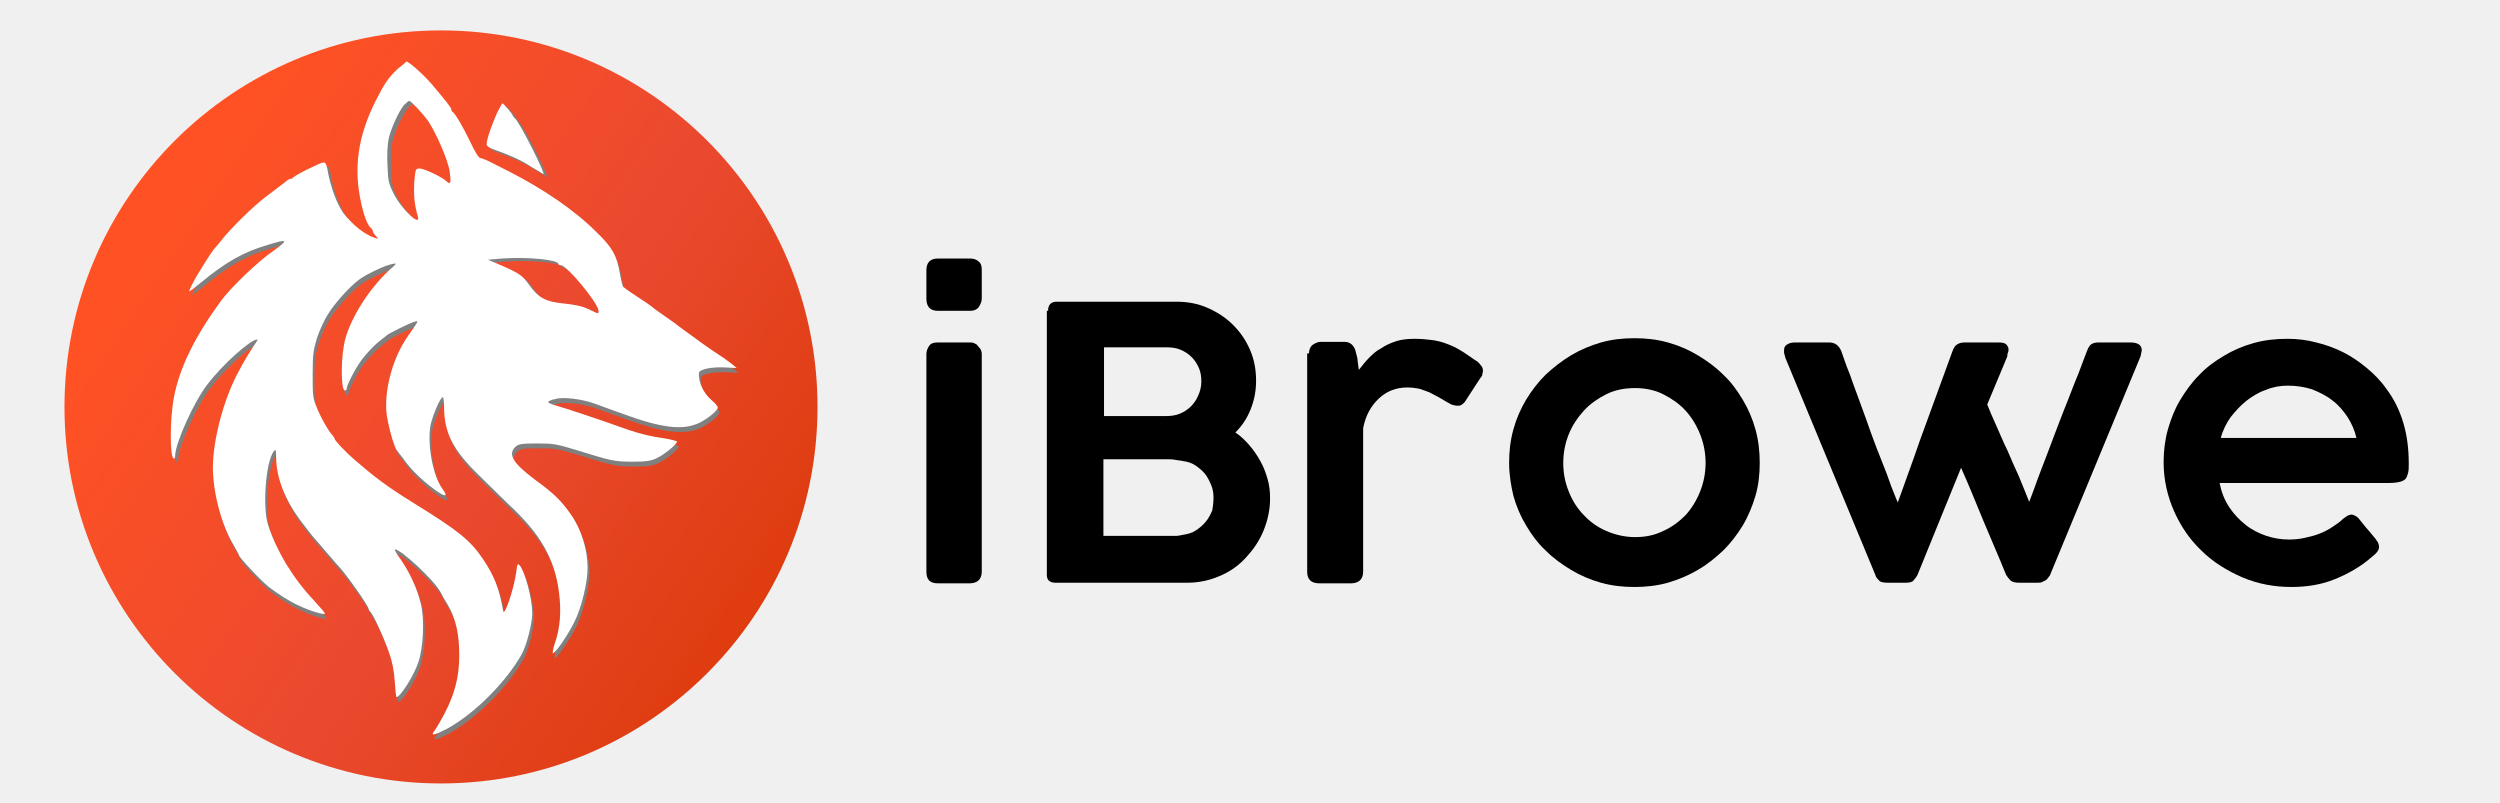
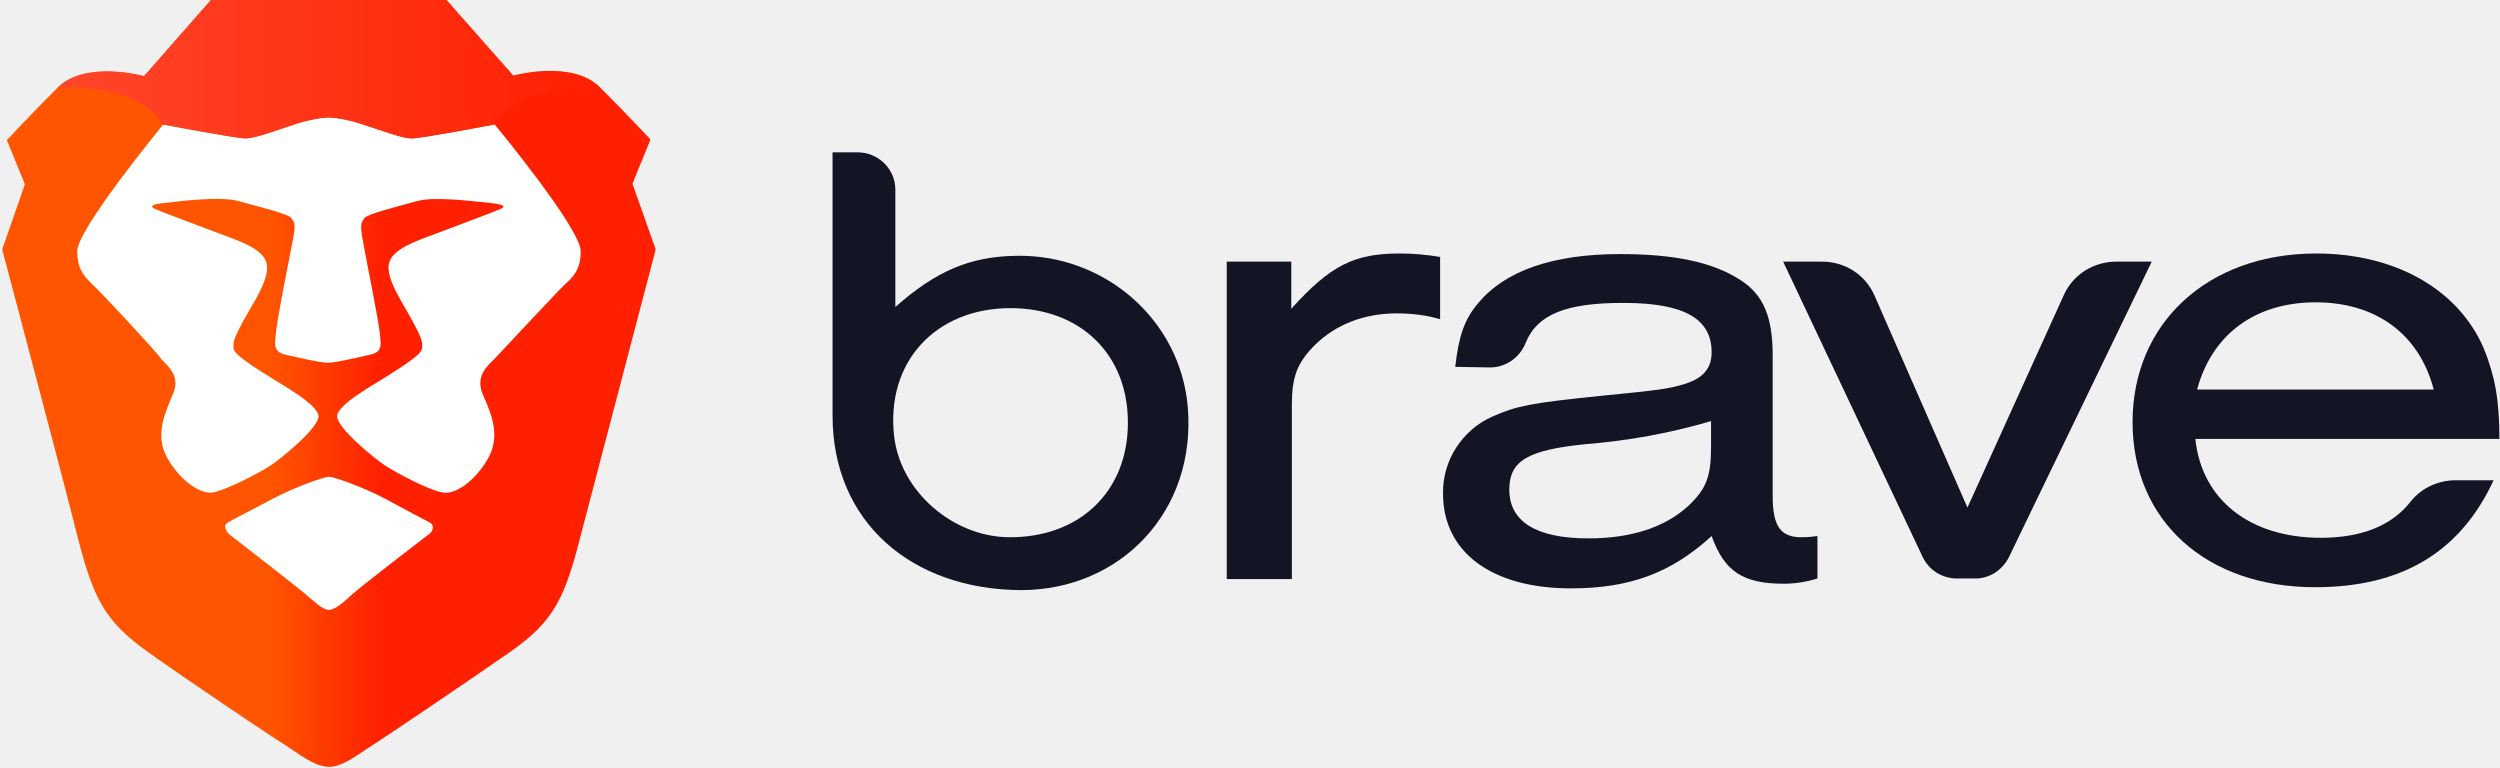
- <svg xmlns="http://www.w3.org/2000/svg" version="1.1" id="Layer_1" x="0px" y="0px" viewBox="0 0 411 132" style="enable-background:new 0 0 411 132;" xml:space="preserve">
-   <style type="text/css">
- 	.st0{fill:url(#SVGID_1_);}
- 	.st1{fill-rule:evenodd;clip-rule:evenodd;fill:#808080;}
- 	.st2{fill-rule:evenodd;clip-rule:evenodd;fill:#FFFFFF;}
- </style>
-   <g>
-     <g>
-       <path d="M152.3,44.4c0-1.2,0.6-1.9,1.9-1.9h5.3c0.6,0,1.1,0.2,1.4,0.5c0.4,0.3,0.5,0.8,0.5,1.4v4.7c0,0.5-0.2,0.9-0.5,1.4    c-0.3,0.4-0.8,0.6-1.4,0.6h-5.3c-1.3,0-1.9-0.7-1.9-2V44.4z M152.3,58.2c0-0.5,0.2-1,0.5-1.4c0.3-0.4,0.8-0.5,1.4-0.5h5.2    c0.2,0,0.5,0,0.7,0.1c0.2,0.1,0.5,0.2,0.6,0.4c0.2,0.2,0.3,0.4,0.5,0.6c0.1,0.2,0.2,0.5,0.2,0.7V94c0,1.2-0.7,1.9-2,1.9h-5.2    c-1.3,0-1.9-0.6-1.9-1.9V58.2z" />
-       <path d="M172.3,51.1c0-1,0.5-1.5,1.4-1.5h19.7c1.8,0,3.5,0.3,5.1,1c1.6,0.7,3,1.6,4.2,2.8c1.2,1.2,2.1,2.5,2.8,4.1    c0.7,1.6,1,3.3,1,5.1c0,1.7-0.3,3.2-0.9,4.7c-0.6,1.5-1.4,2.7-2.5,3.8c0.9,0.6,1.6,1.3,2.3,2.1c0.7,0.8,1.3,1.7,1.8,2.6    c0.5,0.9,0.9,1.9,1.2,3c0.3,1,0.4,2.1,0.4,3.2c0,1.8-0.4,3.6-1.1,5.3c-0.7,1.7-1.7,3.1-2.9,4.4c-1.2,1.3-2.6,2.3-4.3,3    c-1.6,0.7-3.4,1.1-5.3,1.1h-21.7c-0.4,0-0.8-0.1-1-0.3c-0.3-0.2-0.4-0.6-0.4-1V51.1z M197.5,62.7c0-0.8-0.1-1.5-0.4-2.2    c-0.3-0.7-0.7-1.3-1.2-1.8c-0.5-0.5-1.1-0.9-1.8-1.2s-1.5-0.4-2.3-0.4h-10.3v11.3h10.2c0.8,0,1.6-0.1,2.3-0.4    c0.7-0.3,1.3-0.7,1.8-1.2c0.5-0.5,0.9-1.1,1.2-1.8C197.3,64.3,197.5,63.6,197.5,62.7z M199.5,81.8c0-0.7-0.1-1.4-0.4-2.1    c-0.3-0.7-0.6-1.3-1-1.8c-0.4-0.5-1-1-1.6-1.4c-0.6-0.4-1.3-0.6-2-0.7c-0.4-0.1-0.8-0.1-1.3-0.2c-0.4-0.1-0.9-0.1-1.3-0.1h-10.5    v12.6H192c0.4,0,0.9,0,1.3,0c0.4,0,0.8-0.1,1.3-0.2c0.7-0.1,1.4-0.3,2-0.7c0.6-0.4,1.1-0.8,1.6-1.4c0.5-0.6,0.8-1.2,1.1-1.9    C199.4,83.3,199.5,82.6,199.5,81.8z" />
-       <path d="M215.2,58.1c0-0.6,0.2-1.1,0.6-1.4c0.4-0.3,0.9-0.5,1.3-0.5h4c0.5,0,0.9,0.2,1.2,0.5c0.3,0.3,0.5,0.7,0.6,1.2    c0.1,0.5,0.3,0.9,0.3,1.5c0.1,0.5,0.1,1,0.2,1.4c0.5-0.6,1-1.3,1.6-1.9c0.6-0.6,1.2-1.2,2-1.6c0.7-0.5,1.6-0.9,2.5-1.2    c0.9-0.3,2-0.4,3.1-0.4c1,0,2,0.1,2.8,0.2c0.8,0.1,1.6,0.3,2.4,0.6c0.8,0.3,1.5,0.6,2.3,1.1c0.7,0.4,1.5,1,2.4,1.6    c0.4,0.2,0.7,0.5,0.9,0.8c0.3,0.3,0.4,0.6,0.4,1c0,0.2-0.1,0.3-0.1,0.5c0,0.2-0.1,0.4-0.3,0.6l-2.6,4c-0.2,0.2-0.4,0.4-0.6,0.5    c-0.2,0.1-0.4,0.1-0.6,0.1c-0.3,0-0.7-0.1-1-0.2c-0.7-0.4-1.3-0.7-1.9-1.1c-0.6-0.3-1.1-0.6-1.7-0.9c-0.5-0.2-1.1-0.4-1.7-0.6    c-0.6-0.1-1.2-0.2-1.9-0.2c-1.9,0-3.4,0.6-4.7,1.8c-1.3,1.2-2.2,2.8-2.6,4.9V94c0,1.2-0.7,1.9-2,1.9h-5.2c-1.3,0-2-0.6-2-1.9V58.1    z" />
-       <path d="M248.1,76.1c0-1.9,0.2-3.7,0.7-5.5c0.5-1.8,1.2-3.4,2.1-4.9c0.9-1.5,2-2.9,3.2-4.1c1.3-1.2,2.7-2.3,4.2-3.2    c1.5-0.9,3.2-1.6,4.9-2.1c1.8-0.5,3.6-0.7,5.5-0.7c1.9,0,3.7,0.2,5.5,0.7c1.8,0.5,3.4,1.2,4.9,2.1c1.5,0.9,2.9,1.9,4.2,3.2    c1.3,1.2,2.3,2.6,3.2,4.1c0.9,1.5,1.6,3.1,2.1,4.9c0.5,1.8,0.7,3.6,0.7,5.5c0,1.9-0.2,3.7-0.7,5.4c-0.5,1.7-1.2,3.4-2.1,4.9    c-0.9,1.5-2,2.9-3.2,4.1c-1.3,1.2-2.6,2.3-4.2,3.2c-1.5,0.9-3.2,1.6-4.9,2.1c-1.8,0.5-3.6,0.7-5.5,0.7c-1.9,0-3.7-0.2-5.5-0.7    c-1.8-0.5-3.4-1.2-4.9-2.1c-1.5-0.9-2.9-1.9-4.2-3.2c-1.3-1.2-2.3-2.6-3.2-4.1c-0.9-1.5-1.6-3.1-2.1-4.9    C248.4,79.8,248.1,78,248.1,76.1z M257,76.1c0,1.7,0.3,3.2,0.9,4.7c0.6,1.5,1.4,2.8,2.5,3.9c1,1.1,2.3,2,3.7,2.6    c1.4,0.6,3,1,4.7,1c1.7,0,3.2-0.3,4.6-1c1.4-0.6,2.6-1.5,3.7-2.6c1-1.1,1.8-2.4,2.4-3.9c0.6-1.5,0.9-3.1,0.9-4.7    c0-1.6-0.3-3.2-0.9-4.7c-0.6-1.5-1.4-2.8-2.4-3.9c-1-1.1-2.3-2-3.7-2.7c-1.4-0.7-3-1-4.6-1c-1.7,0-3.3,0.3-4.7,1    c-1.4,0.7-2.7,1.6-3.7,2.7c-1,1.1-1.9,2.4-2.5,3.9C257.3,72.9,257,74.5,257,76.1z" />
-       <path d="M293.5,58.8c0-0.2-0.1-0.3-0.1-0.4s-0.1-0.3-0.1-0.4c0-0.1,0-0.3,0-0.4c0-0.4,0.1-0.7,0.4-0.9c0.3-0.2,0.7-0.4,1.3-0.4    h5.7c1,0,1.6,0.5,2,1.4c0.4,1.1,0.8,2.4,1.4,3.8c0.5,1.5,1.1,3,1.7,4.7c0.6,1.6,1.2,3.3,1.8,5c0.6,1.7,1.2,3.2,1.8,4.7    c0.6,1.5,1.1,2.8,1.5,4c0.5,1.2,0.8,2.1,1.1,2.7c0.9-2.6,2.2-6,3.6-10.1c1.5-4.1,3.3-9,5.4-14.8c0.2-0.5,0.4-0.9,0.8-1.1    c0.3-0.2,0.7-0.3,1.2-0.3h5.5c0.7,0,1.1,0.1,1.3,0.3c0.2,0.2,0.4,0.5,0.4,0.8c0,0.2,0,0.4-0.1,0.6c-0.1,0.2-0.1,0.4-0.1,0.6    l-3.3,7.9c0.4,1,0.9,2.2,1.5,3.5c0.6,1.3,1.1,2.6,1.8,4c0.6,1.4,1.2,2.8,1.9,4.3c0.6,1.5,1.2,2.9,1.7,4.2c0.4-1,0.8-2.1,1.3-3.5    c0.5-1.3,1-2.7,1.6-4.2c0.6-1.5,1.1-3,1.7-4.5c0.6-1.6,1.2-3.1,1.8-4.6c0.6-1.5,1.1-2.9,1.7-4.3c0.5-1.4,1-2.6,1.4-3.7    c0.2-0.5,0.4-0.9,0.7-1.1c0.3-0.2,0.7-0.3,1.2-0.3h5.2c0.6,0,1.1,0.1,1.4,0.3c0.3,0.2,0.5,0.5,0.5,0.9c0,0.1,0,0.3-0.1,0.6    c0,0.2-0.1,0.4-0.1,0.5l-14.9,36c-0.1,0.1-0.2,0.3-0.3,0.4c-0.1,0.1-0.2,0.3-0.4,0.4c-0.2,0.1-0.4,0.2-0.6,0.3    c-0.2,0.1-0.5,0.1-0.9,0.1H332c-0.7,0-1.2-0.1-1.5-0.4c-0.3-0.3-0.5-0.6-0.7-0.9c-1.2-3-2.5-5.9-3.7-8.8c-1.2-2.9-2.4-5.9-3.7-8.8    l-7.2,17.7c-0.2,0.3-0.4,0.6-0.6,0.8c-0.2,0.3-0.7,0.4-1.3,0.4h-2.9c-0.8,0-1.3-0.1-1.5-0.4c-0.3-0.3-0.5-0.5-0.6-0.9L293.5,58.8z    " />
-       <path d="M390,91.5c-1.8,1.6-3.9,2.8-6.1,3.7c-2.2,0.9-4.6,1.3-7.2,1.3c-2.8,0-5.5-0.5-8.1-1.6c-2.5-1.1-4.8-2.5-6.7-4.4    c-1.9-1.8-3.4-4-4.5-6.5c-1.1-2.5-1.7-5.2-1.7-8c0-1.8,0.2-3.6,0.7-5.4c0.5-1.7,1.1-3.3,2-4.8c0.9-1.5,1.9-2.9,3.1-4.1    c1.2-1.3,2.6-2.3,4.1-3.2c1.5-0.9,3.1-1.6,4.9-2.1c1.8-0.5,3.6-0.7,5.6-0.7c1.6,0,3.2,0.2,4.7,0.6c1.6,0.4,3,0.9,4.4,1.6    c1.4,0.7,2.7,1.6,3.9,2.6c1.2,1,2.3,2.1,3.2,3.4c1.3,1.7,2.2,3.6,2.8,5.6c0.6,2,0.9,4.2,0.9,6.7c0,0.6,0,1.1-0.1,1.5    c-0.1,0.4-0.2,0.7-0.4,1c-0.2,0.2-0.5,0.4-0.9,0.5c-0.4,0.1-1,0.2-1.8,0.2h-27.9c0.3,1.5,0.8,2.8,1.6,4c0.8,1.2,1.7,2.1,2.7,2.9    c1,0.8,2.2,1.4,3.4,1.8c1.2,0.4,2.5,0.6,3.7,0.6c0.9,0,1.9-0.1,2.7-0.3c0.9-0.2,1.7-0.4,2.4-0.7c0.8-0.3,1.5-0.7,2.1-1.1    c0.6-0.4,1.2-0.8,1.7-1.3c0,0,0,0,0,0c0.3-0.2,0.5-0.4,0.7-0.5c0.2-0.1,0.5-0.2,0.7-0.2c0.2,0,0.4,0.1,0.6,0.2    c0.2,0.1,0.5,0.3,0.7,0.6c0.6,0.7,1,1.3,1.4,1.7c0.4,0.5,0.7,0.8,1,1.2c0.3,0.3,0.4,0.6,0.6,0.8c0.1,0.2,0.2,0.5,0.2,0.7    C391.2,90.3,390.8,90.9,390,91.5z M376.1,63.4c-1.2,0-2.4,0.2-3.6,0.7c-1.2,0.4-2.3,1.1-3.2,1.8c-1,0.8-1.8,1.7-2.6,2.7    c-0.7,1-1.3,2.2-1.6,3.4h22.3c-0.3-1.3-0.8-2.4-1.5-3.5c-0.7-1-1.5-2-2.5-2.7c-1-0.8-2.1-1.3-3.3-1.8    C378.8,63.6,377.5,63.4,376.1,63.4z" />
-     </g>
-     <linearGradient id="SVGID_1_" gradientUnits="userSpaceOnUse" x1="15.482" y1="28.443" x2="135.75" y2="109.57">
-       <stop offset="9.772402e-02" style="stop-color:#FF5124" />
-       <stop offset="0.563" style="stop-color:#EA492F" />
-       <stop offset="1" style="stop-color:#DB3805" />
-     </linearGradient>
-     <circle class="st0" cx="72.5" cy="66.9" r="61.9" />
-     <g>
-       <path class="st1" d="M65.9,11.9c-1.6,1.5-2.3,2.6-3.7,5.4c-2.5,5-3.4,9.7-2.7,14.6c0.4,2.8,1.2,5.5,1.9,6.1    c0.2,0.2,0.4,0.4,0.4,0.6c0,0.2,0.2,0.5,0.5,0.8c0.5,0.5,0.5,0.5-0.2,0.3c-1.6-0.5-3.6-2.1-5.1-4c-1.1-1.5-2.2-4.4-2.7-7.4    c-0.1-0.6-0.3-1-0.6-1c-0.5,0-4.9,2.2-5,2.5c-0.1,0.1-0.2,0.2-0.4,0.2c-0.2,0-0.6,0.2-1,0.6c-0.4,0.3-1.7,1.3-2.9,2.2    c-2.2,1.6-6.2,5.6-7.5,7.3c-0.4,0.5-0.8,1-1,1.2c-0.3,0.3-1,1.3-2.4,3.6c-0.8,1.2-1.9,3.3-1.9,3.6c0,0.1,0.9-0.6,2-1.5    c4-3.3,7-5,10.8-6.1c3.5-1.1,3.6-0.9,1.1,0.9c-2.4,1.6-7.1,6.1-8.7,8.3c-4.3,5.9-6.8,11-7.7,15.8c-0.7,3.6-0.7,10.1,0,10.1    c0.1,0,0.2-0.2,0.2-0.5c0-2,3.1-8.9,5.3-11.7c2.5-3.3,7.1-7.4,8.2-7.4c0.1,0,0,0.2-0.2,0.5c-0.4,0.5-2.1,3.2-3.2,5.4    c-2.4,4.5-4.1,10.9-4.1,15.4c0,4,1.4,9.4,3.4,12.7c0.5,0.9,0.9,1.6,0.9,1.7c0,0.3,3.5,4.1,4.9,5.2c1.3,1,3.1,2.2,4.8,3    c1.6,0.8,4.1,1.6,4.4,1.4c0.1-0.1-0.7-1-1.8-2.2c-3.5-3.7-6.1-8.1-7.5-12.3c-1-3-0.4-10.5,0.9-12.2c0.3-0.4,0.4-0.3,0.4,1    c0,3.5,1.6,7.3,4.4,10.9c0.9,1.2,1.7,2.2,1.8,2.3c0.1,0.1,1,1.1,1.9,2.2c1,1.1,1.8,2.1,1.9,2.2c1.1,1,5.2,6.8,5.2,7.3    c0,0.1,0.1,0.3,0.2,0.4c0.4,0.1,2.4,4.5,3.2,6.9c0.5,1.4,0.8,3,0.9,4.7c0.1,1.4,0.2,2.5,0.3,2.5c0.6,0,2.9-3.6,3.6-5.8    c0.8-2.4,1-6.9,0.4-9.5c-0.6-2.5-1.8-5.1-3.3-7.3c-0.7-0.9-1.1-1.7-1-1.7c1,0,6.4,5,7.5,7c0.3,0.6,0.8,1.5,1.2,2.1    c1.4,2.4,1.9,5,1.9,8.3c0,4.1-1,7.3-3.3,11.2c-0.3,0.5-0.7,1.2-0.9,1.4c-0.5,0.7,0.1,0.6,2.2-0.5c4.6-2.5,9.8-7.8,12.3-12.3    c0.8-1.5,1.7-5,1.7-6.7c0-2.4-1.2-6.9-2.1-7.9c-0.3-0.3-0.4-0.1-0.5,1c-0.4,2.9-2,7.7-2.2,6.5c-0.6-3.7-1.5-5.8-3.3-8.5    c-2.1-3.1-4.1-4.7-11.4-9.2c-4.5-2.8-6.2-4.1-9.7-7.1c-1.5-1.3-3.3-3.2-3.3-3.5c0-0.1-0.2-0.3-0.3-0.5c-0.7-0.7-2.1-3.2-2.7-4.8    c-0.6-1.4-0.6-2-0.6-5.3c0-3.2,0.1-3.9,0.7-5.9c0.4-1.2,1.2-3,1.8-3.9c1-1.7,3.5-4.5,5.1-5.7c1-0.8,4.3-2.4,5.5-2.6    c0.8-0.2,0.8-0.1-0.6,1.1c-3.3,3.1-6.1,7.6-7.1,11.1c-0.8,2.8-0.8,8.6-0.1,8.6c0.1,0,0.3-0.1,0.3-0.3c0-0.6,1.4-3.3,2.5-4.8    c0.7-0.9,1.8-2.1,2.5-2.7c0.7-0.6,1.4-1.1,1.5-1.2c0.2-0.3,3.9-2.1,4.6-2.3c0.8-0.2,0.8-0.3-1,2.3c-2.4,3.4-3.8,8.3-3.6,12.2    c0.1,1.9,1.3,6.3,1.8,6.7c0.1,0.1,0.5,0.7,1,1.3c1,1.5,3,3.5,4.9,4.9c2,1.5,2.6,1.5,1.5,0c-1.6-2.2-2.5-7.5-1.9-10.5    c0.4-1.7,1.6-4.5,2-4.5c0.1,0,0.2,0.7,0.2,1.5c0,4.3,1.4,7.1,5.7,11.3c1.7,1.7,4,3.9,4.9,4.8c5.3,4.9,7.6,9,8.3,14.5    c0.4,3.1,0.2,5.9-0.7,8.4c-0.3,0.9-0.4,1.6-0.3,1.6c0.4,0,2.4-2.9,3.5-5.1c1.2-2.3,2.2-6.6,2.2-8.9c0-3-1-6.4-2.8-8.9    c-1.4-2-2.6-3.3-5.8-5.6c-3.7-2.8-4.6-4.2-3.2-5.5c0.5-0.4,1-0.5,3.5-0.5c2.7,0,3.2,0.1,6.5,1.1c5.5,1.7,6.1,1.9,9.1,1.9    c2.3,0,3.1-0.1,4.1-0.6c1.3-0.6,3.3-2.3,3.3-2.7c0-0.1-1.1-0.4-2.5-0.6c-1.6-0.2-3.6-0.7-5.4-1.3c-5-1.8-10.5-3.6-11.9-4    c-0.8-0.2-1.4-0.5-1.4-0.6c0-0.1,0.5-0.4,1.2-0.5c1.3-0.4,4.4,0,6.6,0.8c0.8,0.3,2.7,1,4.4,1.6c6.5,2.4,10,2.8,12.7,1.5    c1.4-0.7,3-2,3-2.5c0-0.2-0.4-0.7-1-1.2c-1.4-1.2-2.2-3-2.1-4.5c0.1-0.6,2.1-1,4.2-0.9l2,0.1l-0.7-0.6c-0.4-0.3-1.3-1-2.1-1.5    c-0.8-0.5-1.9-1.3-2.5-1.7c-2.2-1.6-4.7-3.4-4.9-3.6c-0.2-0.1-1.1-0.8-2-1.4c-1-0.7-1.8-1.3-1.9-1.4c-0.1-0.1-1.1-0.8-2.2-1.5    c-1.1-0.7-2.2-1.5-2.3-1.6c-0.2-0.2-0.4-1.2-0.6-2.3c-0.5-2.9-1.2-4.2-3.9-6.8c-3.6-3.6-8.8-7.1-14.3-9.9    c-1.8-0.9-3.5-1.8-3.8-1.9c-0.3-0.1-0.7-0.3-0.9-0.3c-0.3,0-0.9-1-1.7-2.7c-1.2-2.5-2.5-4.7-2.9-4.9c-0.1-0.1-0.2-0.2-0.2-0.4    c0-0.3-0.9-1.4-3-3.9c-1.4-1.7-4-4-4.4-4C67.2,10.9,66.5,11.3,65.9,11.9 M67,17.9c-0.9,1.1-2.1,3.8-2.5,5.5    c-0.2,0.9-0.3,2.7-0.2,4.4c0.1,2.6,0.2,3,1,4.6c1.3,2.6,4.5,5.6,4,3.8c-0.6-2-0.7-3.6-0.6-5.6c0.2-2.2,0.2-2.3,0.9-2.3    c0.7,0,3.7,1.4,4.4,2.1c0.7,0.7,0.8,0.2,0.5-1.8c-0.4-2-2.1-5.9-3.5-8.1c-0.8-1.1-2.8-3.3-3.1-3.3C67.7,17.1,67.3,17.5,67,17.9     M82.3,19.1c-0.8,1.8-1.7,4.3-1.7,5.1c0,0.3,0.4,0.6,1,0.8c2.3,0.8,4.7,1.8,6.3,2.9c1,0.6,1.9,1.1,2,1.2c0.6,0.4-3.7-8.2-4.6-9.1    c-0.2-0.2-0.4-0.4-0.4-0.5c0-0.2-1.5-2-1.7-2C83.2,17.4,82.7,18.2,82.3,19.1 M83.1,43l-2.3,0.2l1.2,0.5c4,1.7,4.4,2,5.5,3.5    c1.6,2.3,2.8,2.9,5.8,3.2c1.9,0.2,2.9,0.4,4,0.9c1.7,0.8,1.7,0.9,1.7,0.3c0-1.2-5.2-7.5-6.2-7.5c-0.2,0-0.4-0.1-0.4-0.2    C92.3,43.2,87.3,42.7,83.1,43" />
-       <path class="st2" d="M65.4,11.3c-1.6,1.5-2.3,2.6-3.7,5.4c-2.5,5-3.4,9.7-2.7,14.6c0.4,2.8,1.2,5.5,1.9,6.1    c0.2,0.2,0.4,0.4,0.4,0.6c0,0.2,0.2,0.5,0.5,0.8c0.5,0.5,0.5,0.5-0.2,0.3c-1.6-0.5-3.6-2.1-5.1-4c-1.1-1.5-2.2-4.4-2.7-7.4    c-0.1-0.6-0.3-1-0.6-1c-0.5,0-4.9,2.2-5,2.5c-0.1,0.1-0.2,0.2-0.4,0.2c-0.2,0-0.6,0.2-1,0.6c-0.4,0.3-1.7,1.3-2.9,2.2    c-2.2,1.6-6.2,5.6-7.5,7.3c-0.4,0.5-0.8,1-1,1.2c-0.3,0.3-1,1.3-2.4,3.6c-0.8,1.2-1.9,3.3-1.9,3.6c0,0.1,0.9-0.6,2-1.5    c4-3.3,7-5,10.8-6.1c3.5-1.1,3.6-0.9,1.1,0.9c-2.4,1.6-7.1,6.1-8.7,8.3c-4.3,5.9-6.8,11-7.7,15.8c-0.7,3.6-0.7,10.1,0,10.1    c0.1,0,0.2-0.2,0.2-0.5c0-2,3.1-8.9,5.3-11.7c2.5-3.3,7.1-7.4,8.2-7.4c0.1,0,0,0.2-0.2,0.5c-0.4,0.5-2.1,3.2-3.2,5.4    C36.7,66,35,72.4,35,76.9c0,4,1.4,9.4,3.4,12.7c0.5,0.9,0.9,1.6,0.9,1.7c0,0.3,3.5,4.1,4.9,5.2c1.3,1,3.1,2.2,4.8,3    c1.6,0.8,4.1,1.6,4.4,1.4c0.1-0.1-0.7-1-1.8-2.2c-3.5-3.7-6.1-8.1-7.5-12.3c-1-3-0.4-10.5,0.9-12.2c0.3-0.4,0.4-0.3,0.4,1    c0,3.5,1.6,7.3,4.4,10.9c0.9,1.2,1.7,2.2,1.8,2.3c0.1,0.1,1,1.1,1.9,2.2c1,1.1,1.8,2.1,1.9,2.2c1.1,1,5.2,6.8,5.2,7.3    c0,0.1,0.1,0.3,0.2,0.4c0.4,0.1,2.4,4.5,3.2,6.9c0.5,1.4,0.8,3,0.9,4.7c0.1,1.4,0.2,2.5,0.3,2.5c0.6,0,2.9-3.6,3.6-5.8    c0.8-2.4,1-6.9,0.4-9.5c-0.6-2.5-1.8-5.1-3.3-7.3c-0.7-0.9-1.1-1.7-1-1.7c1,0,6.4,5,7.5,7c0.3,0.6,0.8,1.5,1.2,2.1    c1.4,2.4,1.9,5,1.9,8.3c0,4.1-1,7.3-3.3,11.2c-0.3,0.5-0.7,1.2-0.9,1.4c-0.5,0.7,0.1,0.6,2.2-0.5c4.6-2.5,9.8-7.8,12.3-12.3    c0.8-1.5,1.7-5,1.7-6.7c0-2.4-1.2-6.9-2.1-7.9c-0.3-0.3-0.4-0.1-0.5,1c-0.4,2.9-2,7.7-2.2,6.5c-0.6-3.7-1.5-5.8-3.3-8.5    c-2.1-3.1-4.1-4.7-11.4-9.2c-4.5-2.8-6.2-4.1-9.7-7.1c-1.5-1.3-3.3-3.2-3.3-3.5c0-0.1-0.2-0.3-0.3-0.5c-0.7-0.7-2.1-3.2-2.7-4.8    c-0.6-1.4-0.6-2-0.6-5.3c0-3.2,0.1-3.9,0.7-5.9c0.4-1.2,1.2-3,1.8-3.9c1-1.7,3.5-4.5,5.1-5.7c1-0.8,4.3-2.4,5.5-2.6    c0.8-0.2,0.8-0.1-0.6,1.1c-3.3,3.1-6.1,7.6-7.1,11.1c-0.8,2.8-0.8,8.6-0.1,8.6c0.1,0,0.3-0.1,0.3-0.3c0-0.6,1.4-3.3,2.5-4.8    c0.7-0.9,1.8-2.1,2.5-2.7c0.7-0.6,1.4-1.1,1.5-1.2c0.2-0.3,3.9-2.1,4.6-2.3c0.8-0.2,0.8-0.3-1,2.3c-2.4,3.4-3.8,8.3-3.6,12.2    c0.1,1.9,1.3,6.3,1.8,6.7c0.1,0.1,0.5,0.7,1,1.3c1,1.5,3,3.5,4.9,4.9c2,1.5,2.6,1.5,1.5,0c-1.6-2.2-2.5-7.5-1.9-10.5    c0.4-1.7,1.6-4.5,2-4.5c0.1,0,0.2,0.7,0.2,1.5c0,4.3,1.4,7.1,5.7,11.3c1.7,1.7,4,3.9,4.9,4.8c5.3,4.9,7.6,9,8.3,14.5    c0.4,3.1,0.2,5.9-0.7,8.4c-0.3,0.9-0.4,1.6-0.3,1.6c0.4,0,2.4-2.9,3.5-5.1c1.2-2.3,2.2-6.6,2.2-8.9c0-3-1-6.4-2.8-8.9    c-1.4-2-2.6-3.3-5.8-5.6c-3.7-2.8-4.6-4.2-3.2-5.5c0.5-0.4,1-0.5,3.5-0.5c2.7,0,3.2,0.1,6.5,1.1c5.5,1.7,6.1,1.9,9.1,1.9    c2.3,0,3.1-0.1,4.1-0.6c1.3-0.6,3.3-2.3,3.3-2.7c0-0.1-1.1-0.4-2.5-0.6c-1.6-0.2-3.6-0.7-5.4-1.3c-5-1.8-10.5-3.6-11.9-4    c-0.8-0.2-1.4-0.5-1.4-0.6c0-0.1,0.5-0.4,1.2-0.5c1.3-0.4,4.4,0,6.6,0.8c0.8,0.3,2.7,1,4.4,1.6c6.5,2.4,10,2.8,12.7,1.5    c1.4-0.7,3-2,3-2.5c0-0.2-0.4-0.7-1-1.2c-1.4-1.2-2.2-3-2.1-4.5c0.1-0.6,2.1-1,4.2-0.9l2,0.1l-0.7-0.6c-0.4-0.3-1.3-1-2.1-1.5    s-1.9-1.3-2.5-1.7c-2.2-1.6-4.7-3.4-4.9-3.6c-0.2-0.1-1.1-0.8-2-1.4c-1-0.7-1.8-1.3-1.9-1.4c-0.1-0.1-1.1-0.8-2.2-1.5    s-2.2-1.5-2.3-1.6c-0.2-0.2-0.4-1.2-0.6-2.3c-0.5-2.9-1.2-4.2-3.9-6.8c-3.6-3.6-8.8-7.1-14.3-9.9c-1.8-0.9-3.5-1.8-3.8-1.9    c-0.3-0.1-0.7-0.3-0.9-0.3c-0.3,0-0.9-1-1.7-2.7c-1.2-2.5-2.5-4.7-2.9-4.9c-0.1-0.1-0.2-0.2-0.2-0.4c0-0.3-0.9-1.4-3-3.9    c-1.4-1.7-4-4-4.4-4C66.7,10.3,66,10.8,65.4,11.3 M66.4,17.3c-0.9,1.1-2.1,3.8-2.5,5.5c-0.2,0.9-0.3,2.7-0.2,4.4    c0.1,2.6,0.2,3,1,4.6c1.3,2.6,4.5,5.6,4,3.8c-0.6-2-0.7-3.6-0.6-5.6c0.2-2.2,0.2-2.3,0.9-2.3c0.7,0,3.7,1.4,4.4,2.1    c0.7,0.7,0.8,0.2,0.5-1.8c-0.4-2-2.1-5.9-3.5-8.1c-0.8-1.1-2.8-3.3-3.1-3.3C67.1,16.6,66.8,16.9,66.4,17.3 M81.7,18.6    c-0.8,1.8-1.7,4.3-1.7,5.1c0,0.3,0.4,0.6,1,0.8c2.3,0.8,4.7,1.8,6.3,2.9c1,0.6,1.9,1.1,2,1.2c0.6,0.4-3.7-8.2-4.6-9.1    c-0.2-0.2-0.4-0.4-0.4-0.5c0-0.2-1.5-2-1.7-2C82.6,16.9,82.2,17.6,81.7,18.6 M82.5,42.5l-2.3,0.2l1.2,0.5c4,1.7,4.4,2,5.5,3.5    c1.6,2.3,2.8,2.9,5.8,3.2c1.9,0.2,2.9,0.4,4,0.9c1.7,0.8,1.7,0.9,1.7,0.3c0-1.2-5.2-7.5-6.2-7.5c-0.2,0-0.4-0.1-0.4-0.2    C91.8,42.7,86.8,42.2,82.5,42.5" />
+ <svg xmlns="http://www.w3.org/2000/svg" xml:space="preserve" id="Layer_1" x="0" y="0" style="enable-background:new 0 0 430 132" version="1.1" viewBox="0 0 430 132">
+   <style>.st0{fill:#131525}</style>
+   <g id="Group-4" transform="translate(153 26)">
+     <path id="Shape" d="M-9.8 45.5V.2h4.3C-1.9.2 1 3.1 1 6.6v20.2c7-6.2 12.9-8.7 20.8-8.8 15.1-.3 28.2 10.9 29.5 26 1.5 18-11.6 31.5-28.7 31.5-18.8-.1-32.4-11.7-32.4-30zM.8 49.1c1.1 9.4 10 17.1 19.5 17.3 12.3.2 20.7-7.8 20.7-19.7S32.7 27 20.8 27C8 27-.7 36.2.8 49.1z" class="st0" />
+     <path id="Shape_1_" d="M69.1 19v8.1c6.8-7.5 10.8-9.5 18.7-9.5 2.3 0 4.6.2 6.9.6v10.7c-2.4-.7-4.9-1-7.4-1-5.7 0-10.5 1.9-14.1 5.4-3.1 3.1-4 5.5-4 10.4v29.9H58V19h11.1z" class="st0" />
+     <path id="Shape_2_" d="M97.3 37.1c.6-5.3 1.6-8.2 3.9-10.9 4.6-5.6 12.8-8.5 24.5-8.5 9.3 0 16 1.4 20.7 4.5 3.9 2.5 5.5 6.3 5.5 12.9v24.2c0 5.3 1.4 7.2 5.2 7.1.8 0 1.7-.1 2.5-.2v7.3c-1.9.6-3.9.9-5.8.9-7 0-10.2-2.1-12.4-8.2-6.9 6.3-14 9-24.2 9-13.6 0-22-6.2-22-16.3-.1-5.7 3.3-11 8.6-13.3 4.1-1.8 6.6-2.3 18.4-3.5 10.1-1 11.8-1.2 14.7-2.1 3.1-1 4.5-2.7 4.5-5.4 0-5.9-4.9-8.5-15.2-8.5-9.7 0-14.8 1.9-16.8 6.9-1 2.5-3.4 4.2-6.1 4.2l-6-.1zm44.1 9.3c-7.1 2.1-14.3 3.4-21.7 4-10 1-13.1 2.9-13.1 7.8 0 5.5 4.6 8.4 13.6 8.4 7.4 0 13.1-1.9 17.1-5.5 3.2-3 4-5.1 4-10.3v-4.4z" class="st0" />
+     <path id="Shape_3_" d="M186.5 73.5h-2.9c-2.5 0-4.8-1.4-5.9-3.7l-24-50.8h6.7c3.9 0 7.4 2.2 9 5.8l16 36.5L202 24.7c1.6-3.5 5.1-5.7 9-5.7h6.1l-24.6 50.9c-1.2 2.3-3.5 3.7-6 3.6z" class="st0" />
+     <path id="Shape_4_" d="M224.6 49.5c1.1 10.5 9.4 17 21.6 17 7 0 12.2-2.1 15.4-6.2 1.9-2.4 4.8-3.7 7.8-3.7h6.5C270.2 68.9 260.2 75 245.2 75c-18.7 0-31.4-11.4-31.4-28.4s12.9-29 31.6-29c13.5 0 24.4 6.1 28.8 16.3 1.9 4.7 2.7 8.8 2.7 15.6h-52.3zm41-8.5c-2.5-9.6-10-15-20.3-15s-17.8 5.4-20.4 15h40.7z" class="st0" />
+   </g>
+   <g id="build-icons_x2F_Stable">
+     <g id="Logo" transform="translate(10.382)">
+       <linearGradient id="Head_1_" x1="95.665" x2="96.665" y1="174.189" y2="174.189" gradientTransform="matrix(112.3123 0 0 -131.86 -10754.413 23034.498)" gradientUnits="userSpaceOnUse">
+         <stop offset="0" style="stop-color:#f50" />
+         <stop offset=".41" style="stop-color:#f50" />
+         <stop offset=".582" style="stop-color:#ff2000" />
+         <stop offset="1" style="stop-color:#ff2000" />
+       </linearGradient>
+       <path id="Head" d="m98.4 31.6 3.1-7.6s-3.9-4.2-8.7-9c-4.8-4.8-14.9-2-14.9-2L66.4 0H25.9L14.4 13.1s-10.1-2.8-14.9 2-8.7 9-8.7 9l3.1 7.6-3.9 11.2S1.6 86.7 2.9 92.1c2.7 10.5 4.5 14.6 12.1 20s21.3 14.6 23.6 16c2.2 1.4 5.1 3.8 7.6 3.8s5.3-2.4 7.6-3.8c2.2-1.4 16-10.7 23.6-16 7.6-5.3 9.4-9.4 12.1-20 1.4-5.4 12.9-49.2 12.9-49.2l-4-11.3z" style="fill:url(#Head_1_)" />
+       <path id="Face" d="M74.7 21.4s14.8 17.9 14.8 21.8-1.9 4.8-3.8 6.8-10.1 10.7-11.1 11.8c-1.1 1.1-3.2 2.8-2 5.9 1.3 3 3.2 6.9 1.1 10.9-2.1 3.9-5.7 6.6-8 6.1-2.3-.4-7.8-3.3-9.8-4.6-2-1.3-8.3-6.5-8.3-8.5s6.6-5.6 7.8-6.4c1.2-.8 6.7-4 6.8-5.2.1-1.2.1-1.6-1.6-4.7-1.6-3.1-4.6-7.2-4.1-9.9s5.2-4.1 8.6-5.4c3.4-1.3 9.9-3.7 10.7-4.1.8-.4.6-.7-1.9-1-2.5-.2-9.4-1.2-12.6-.3s-8.5 2.2-9 2.9c-.4.7-.8.7-.4 3.2.4 2.4 2.8 14.2 3 16.3.2 2.1.7 3.5-1.6 4-2.2.5-6 1.4-7.3 1.4s-5.1-.9-7.3-1.4c-2.2-.5-1.8-1.9-1.6-4s2.5-13.8 3-16.3c.4-2.4.1-2.5-.4-3.2-.4-.7-5.8-2-9-2.9s-10.1 0-12.6.3c-2.5.2-2.7.6-1.9 1 .8.4 7.3 2.8 10.7 4.1 3.4 1.3 8.1 2.7 8.6 5.4s-2.4 6.8-4.1 9.9c-1.6 3.1-1.7 3.4-1.6 4.7.1 1.2 5.6 4.4 6.8 5.2 1.2.8 7.8 4.4 7.8 6.4s-6.3 7.2-8.3 8.5c-2 1.3-7.4 4.1-9.8 4.6-2.3.4-5.9-2.2-8-6.1-2.1-3.9-.2-7.8 1.1-10.9 1.3-3-.9-4.7-2-5.9-.8-1.2-8.9-9.9-10.8-11.8-1.9-2-3.7-3-3.7-6.8s14.8-21.8 14.8-21.8 12.5 2.4 14.2 2.4 5.3-1.4 8.7-2.5 5.6-1.1 5.6-1.1 2.2 0 5.6 1.1 7 2.5 8.7 2.5 14.2-2.4 14.2-2.4zM63.6 89.9c.9.6.4 1.7-.5 2.2-.8.6-12.1 9.3-13.1 10.3-1.1 1-2.7 2.5-3.8 2.5-1.1 0-2.7-1.6-3.8-2.5-1.1-1-12.3-9.7-13.1-10.3-.8-.6-1.4-1.7-.5-2.2.9-.6 3.8-2 7.7-4.1 4-2.1 8.9-3.8 9.7-3.8.8 0 5.7 1.7 9.7 3.8 3.9 2.1 6.7 3.6 7.7 4.1z" style="fill:#fff" />
+       <g id="Top-Head">
+         <linearGradient id="path-3_2_" x1="95.492" x2="96.47" y1="172.774" y2="172.774" gradientTransform="matrix(93.2192 0 0 -23.7599 -8900.126 4116.98)" gradientUnits="userSpaceOnUse">
+           <stop offset="0" style="stop-color:#ff452a" />
+           <stop offset="1" style="stop-color:#ff2000" />
+         </linearGradient>
+         <path id="path-3_1_" d="M77.9 13.1 66.4 0H25.9L14.4 13.1s-10.1-2.8-14.9 2c0 0 13.5-1.2 18.1 6.3 0 0 12.5 2.4 14.2 2.4s5.3-1.4 8.7-2.5 5.6-1.1 5.6-1.1 2.2 0 5.6 1.1 7 2.5 8.7 2.5 14.2-2.4 14.2-2.4c4.6-7.5 18.1-6.3 18.1-6.3-4.7-4.8-14.8-2-14.8-2" style="fill:url(#path-3_2_)" />
+       </g>
    </g>
  </g>
</svg>
